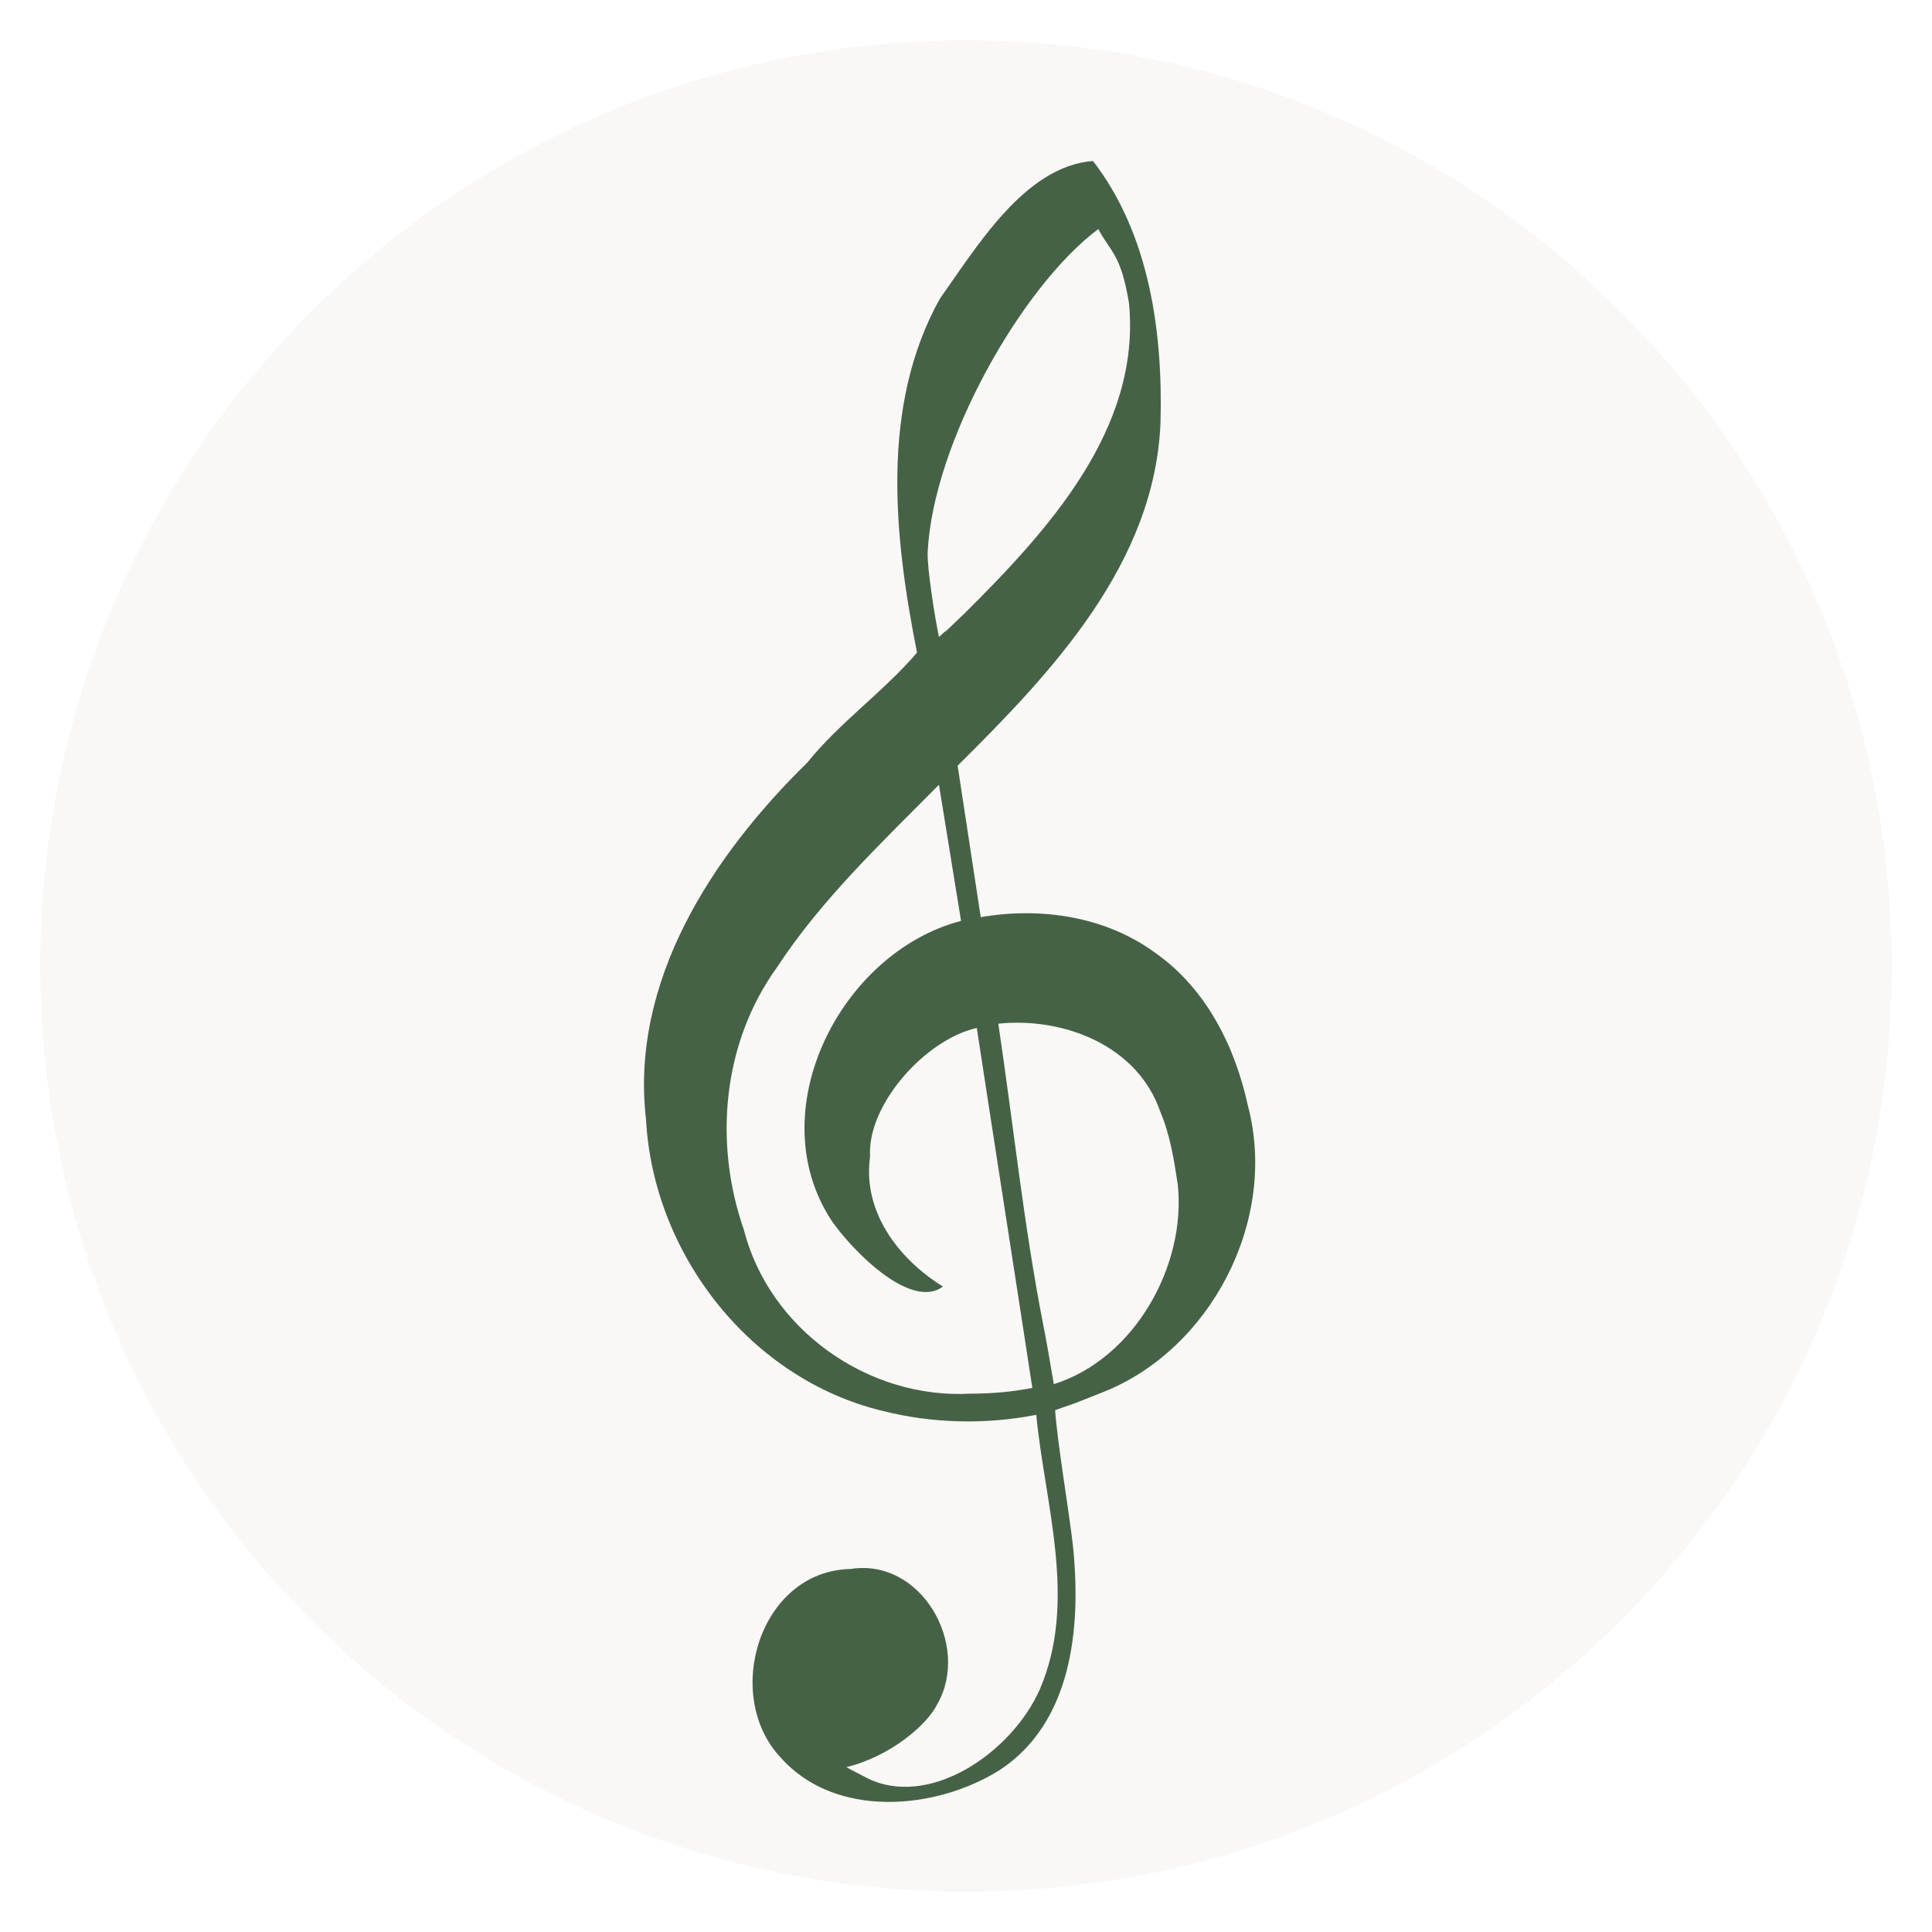
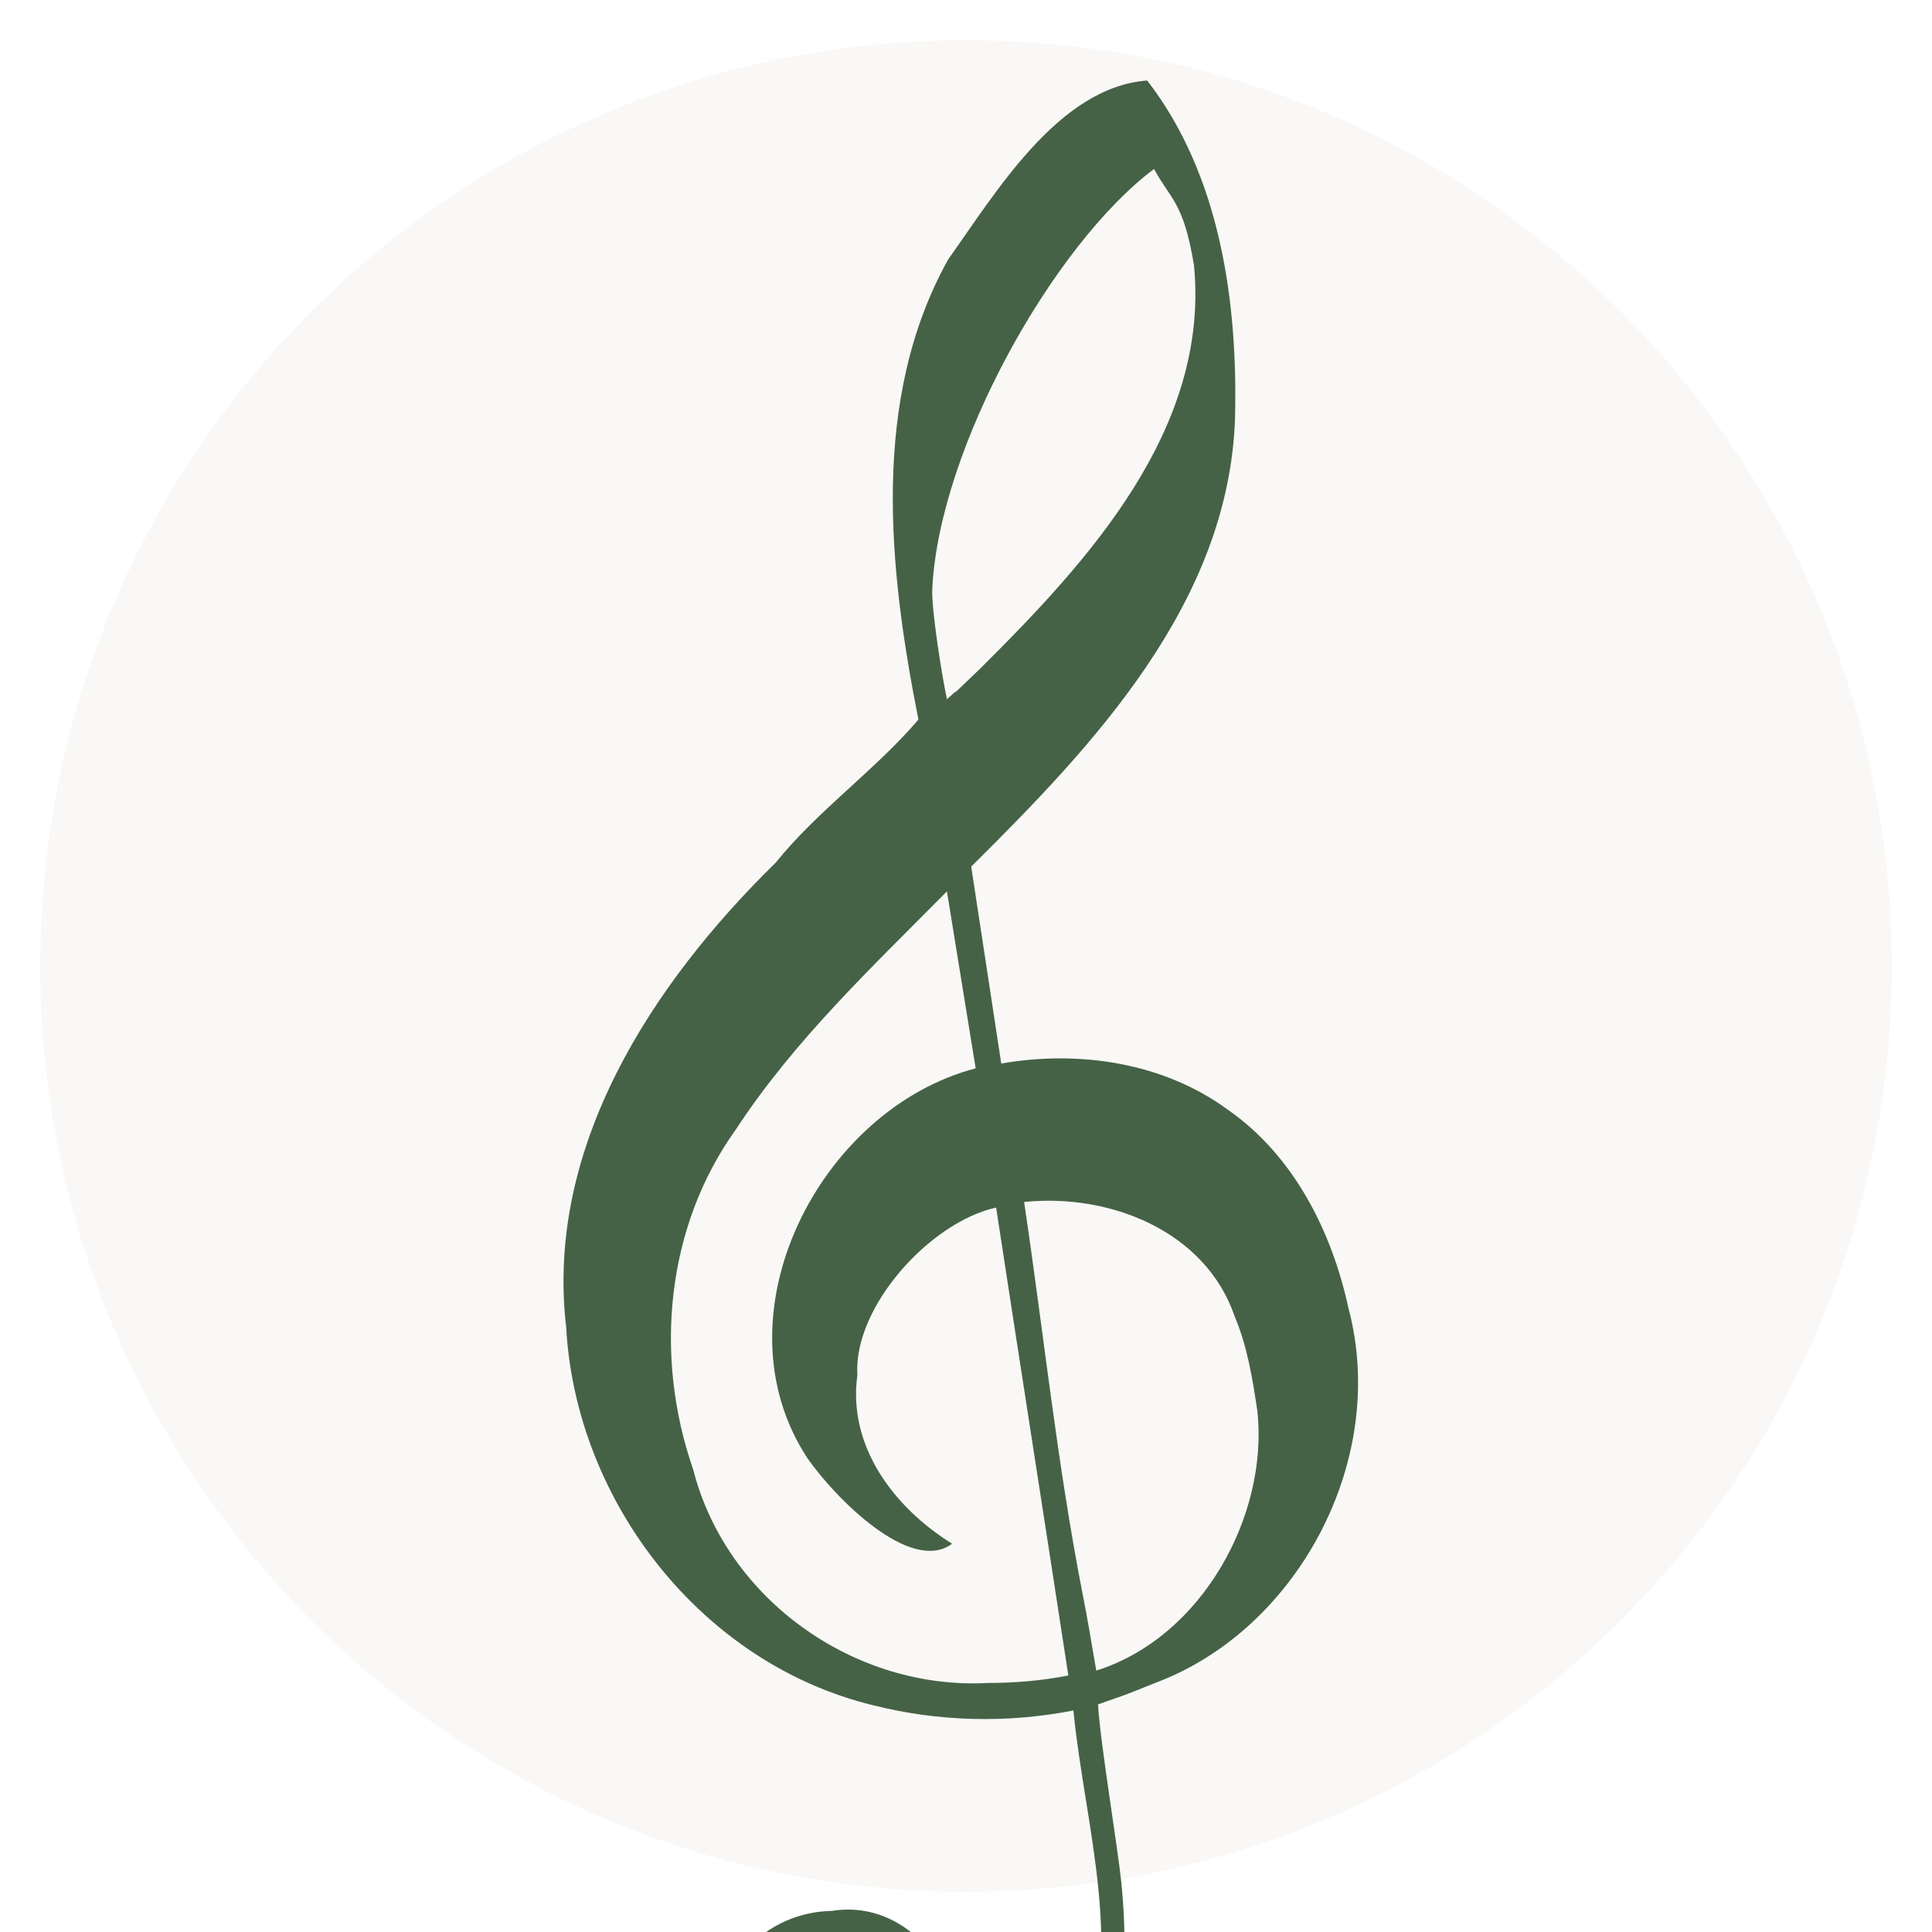
<svg xmlns="http://www.w3.org/2000/svg" viewBox="0 0 48 48" width="48" height="48">
  <circle cx="24" cy="24" r="23" fill="#F9F8F6" />
-   <path fill="#466246" transform="translate(16, 4)" d="m12.049 3.53c0.305 3.126-2.019 5.656-4.077 7.701-0.935 0.897-0.155 0.148-0.644 0.594-0.102-0.479-0.299-1.731-0.28-2.11 0.13-2.694 2.32-6.588 4.238-8.024 0.309 0.577 0.563 0.623 0.763 1.838zm0.651 16.142c-1.232-0.906-2.85-1.144-4.334-0.885-0.191-1.255-0.383-2.51-0.574-3.764 2.351-2.329 4.907-5.032 5.041-8.539 0.059-2.232-0.276-4.671-1.678-6.484-1.7 0.128-2.9 2.156-3.802 3.417-1.489 2.671-1.141 5.917-0.57 8.796-0.809 0.952-1.93 1.743-2.727 2.734-2.356 2.308-4.409 5.43-4.005 8.878 0.183 3.334 2.589 6.434 5.87 7.227 1.246 0.315 2.564 0.346 3.824 0.099 0.22 2.25 1.027 4.629 0.092 6.813-0.701 1.598-2.788 3.004-4.332 2.192-0.599-0.316-0.114-0.051-0.478-0.252 1.07-0.257 2-1.036 2.26-1.565 0.838-1.464-0.4-3.639-2.155-3.358-2.262 0.046-3.19 3.14-1.736 4.685 1.347 1.52 3.833 1.312 5.43 0.318 1.812-1.18 2.039-3.544 1.833-5.562-0.07-0.678-0.403-2.67-0.444-3.387 0.697-0.249 0.209-0.059 1.193-0.449 2.66-1.053 4.357-4.259 3.594-7.122-0.318-1.469-1.044-2.914-2.302-3.792zm0.561 5.757c0.214 1.991-1.053 4.321-3.079 4.96-0.136-0.795-0.172-1.011-0.263-1.475-0.482-2.46-0.744-4.987-1.116-7.481 1.625-0.168 3.458 0.543 4.023 2.184 0.244 0.577 0.343 1.197 0.435 1.812zm-5.149 5.196c-2.544 0.141-5-1.595-5.634-4.081-0.749-2.153-0.528-4.63 0.821-6.504 1.115-1.702 2.607-3.105 4.029-4.543 0.183 1.127 0.366 2.254 0.549 3.382-2.991 0.782-5.005 4.725-3.215 7.451 0.532 0.764 1.976 2.223 2.765 1.634-1.102-0.683-2.003-1.859-1.81-3.227-0.082-1.282 1.37-2.911 2.651-3.198 0.438 2.869 0.941 6.073 1.38 8.943-0.505 0.1-1.021 0.143-1.536 0.143z" />
+   <path fill="#466246" transform="translate(14, 2) scale(1.3)" d="m12.049 3.53c0.305 3.126-2.019 5.656-4.077 7.701-0.935 0.897-0.155 0.148-0.644 0.594-0.102-0.479-0.299-1.731-0.28-2.11 0.13-2.694 2.32-6.588 4.238-8.024 0.309 0.577 0.563 0.623 0.763 1.838zm0.651 16.142c-1.232-0.906-2.85-1.144-4.334-0.885-0.191-1.255-0.383-2.51-0.574-3.764 2.351-2.329 4.907-5.032 5.041-8.539 0.059-2.232-0.276-4.671-1.678-6.484-1.7 0.128-2.9 2.156-3.802 3.417-1.489 2.671-1.141 5.917-0.57 8.796-0.809 0.952-1.93 1.743-2.727 2.734-2.356 2.308-4.409 5.43-4.005 8.878 0.183 3.334 2.589 6.434 5.87 7.227 1.246 0.315 2.564 0.346 3.824 0.099 0.22 2.25 1.027 4.629 0.092 6.813-0.701 1.598-2.788 3.004-4.332 2.192-0.599-0.316-0.114-0.051-0.478-0.252 1.07-0.257 2-1.036 2.26-1.565 0.838-1.464-0.4-3.639-2.155-3.358-2.262 0.046-3.19 3.14-1.736 4.685 1.347 1.52 3.833 1.312 5.43 0.318 1.812-1.18 2.039-3.544 1.833-5.562-0.07-0.678-0.403-2.67-0.444-3.387 0.697-0.249 0.209-0.059 1.193-0.449 2.66-1.053 4.357-4.259 3.594-7.122-0.318-1.469-1.044-2.914-2.302-3.792zm0.561 5.757c0.214 1.991-1.053 4.321-3.079 4.96-0.136-0.795-0.172-1.011-0.263-1.475-0.482-2.46-0.744-4.987-1.116-7.481 1.625-0.168 3.458 0.543 4.023 2.184 0.244 0.577 0.343 1.197 0.435 1.812zm-5.149 5.196c-2.544 0.141-5-1.595-5.634-4.081-0.749-2.153-0.528-4.63 0.821-6.504 1.115-1.702 2.607-3.105 4.029-4.543 0.183 1.127 0.366 2.254 0.549 3.382-2.991 0.782-5.005 4.725-3.215 7.451 0.532 0.764 1.976 2.223 2.765 1.634-1.102-0.683-2.003-1.859-1.81-3.227-0.082-1.282 1.37-2.911 2.651-3.198 0.438 2.869 0.941 6.073 1.38 8.943-0.505 0.1-1.021 0.143-1.536 0.143z" />
</svg>
